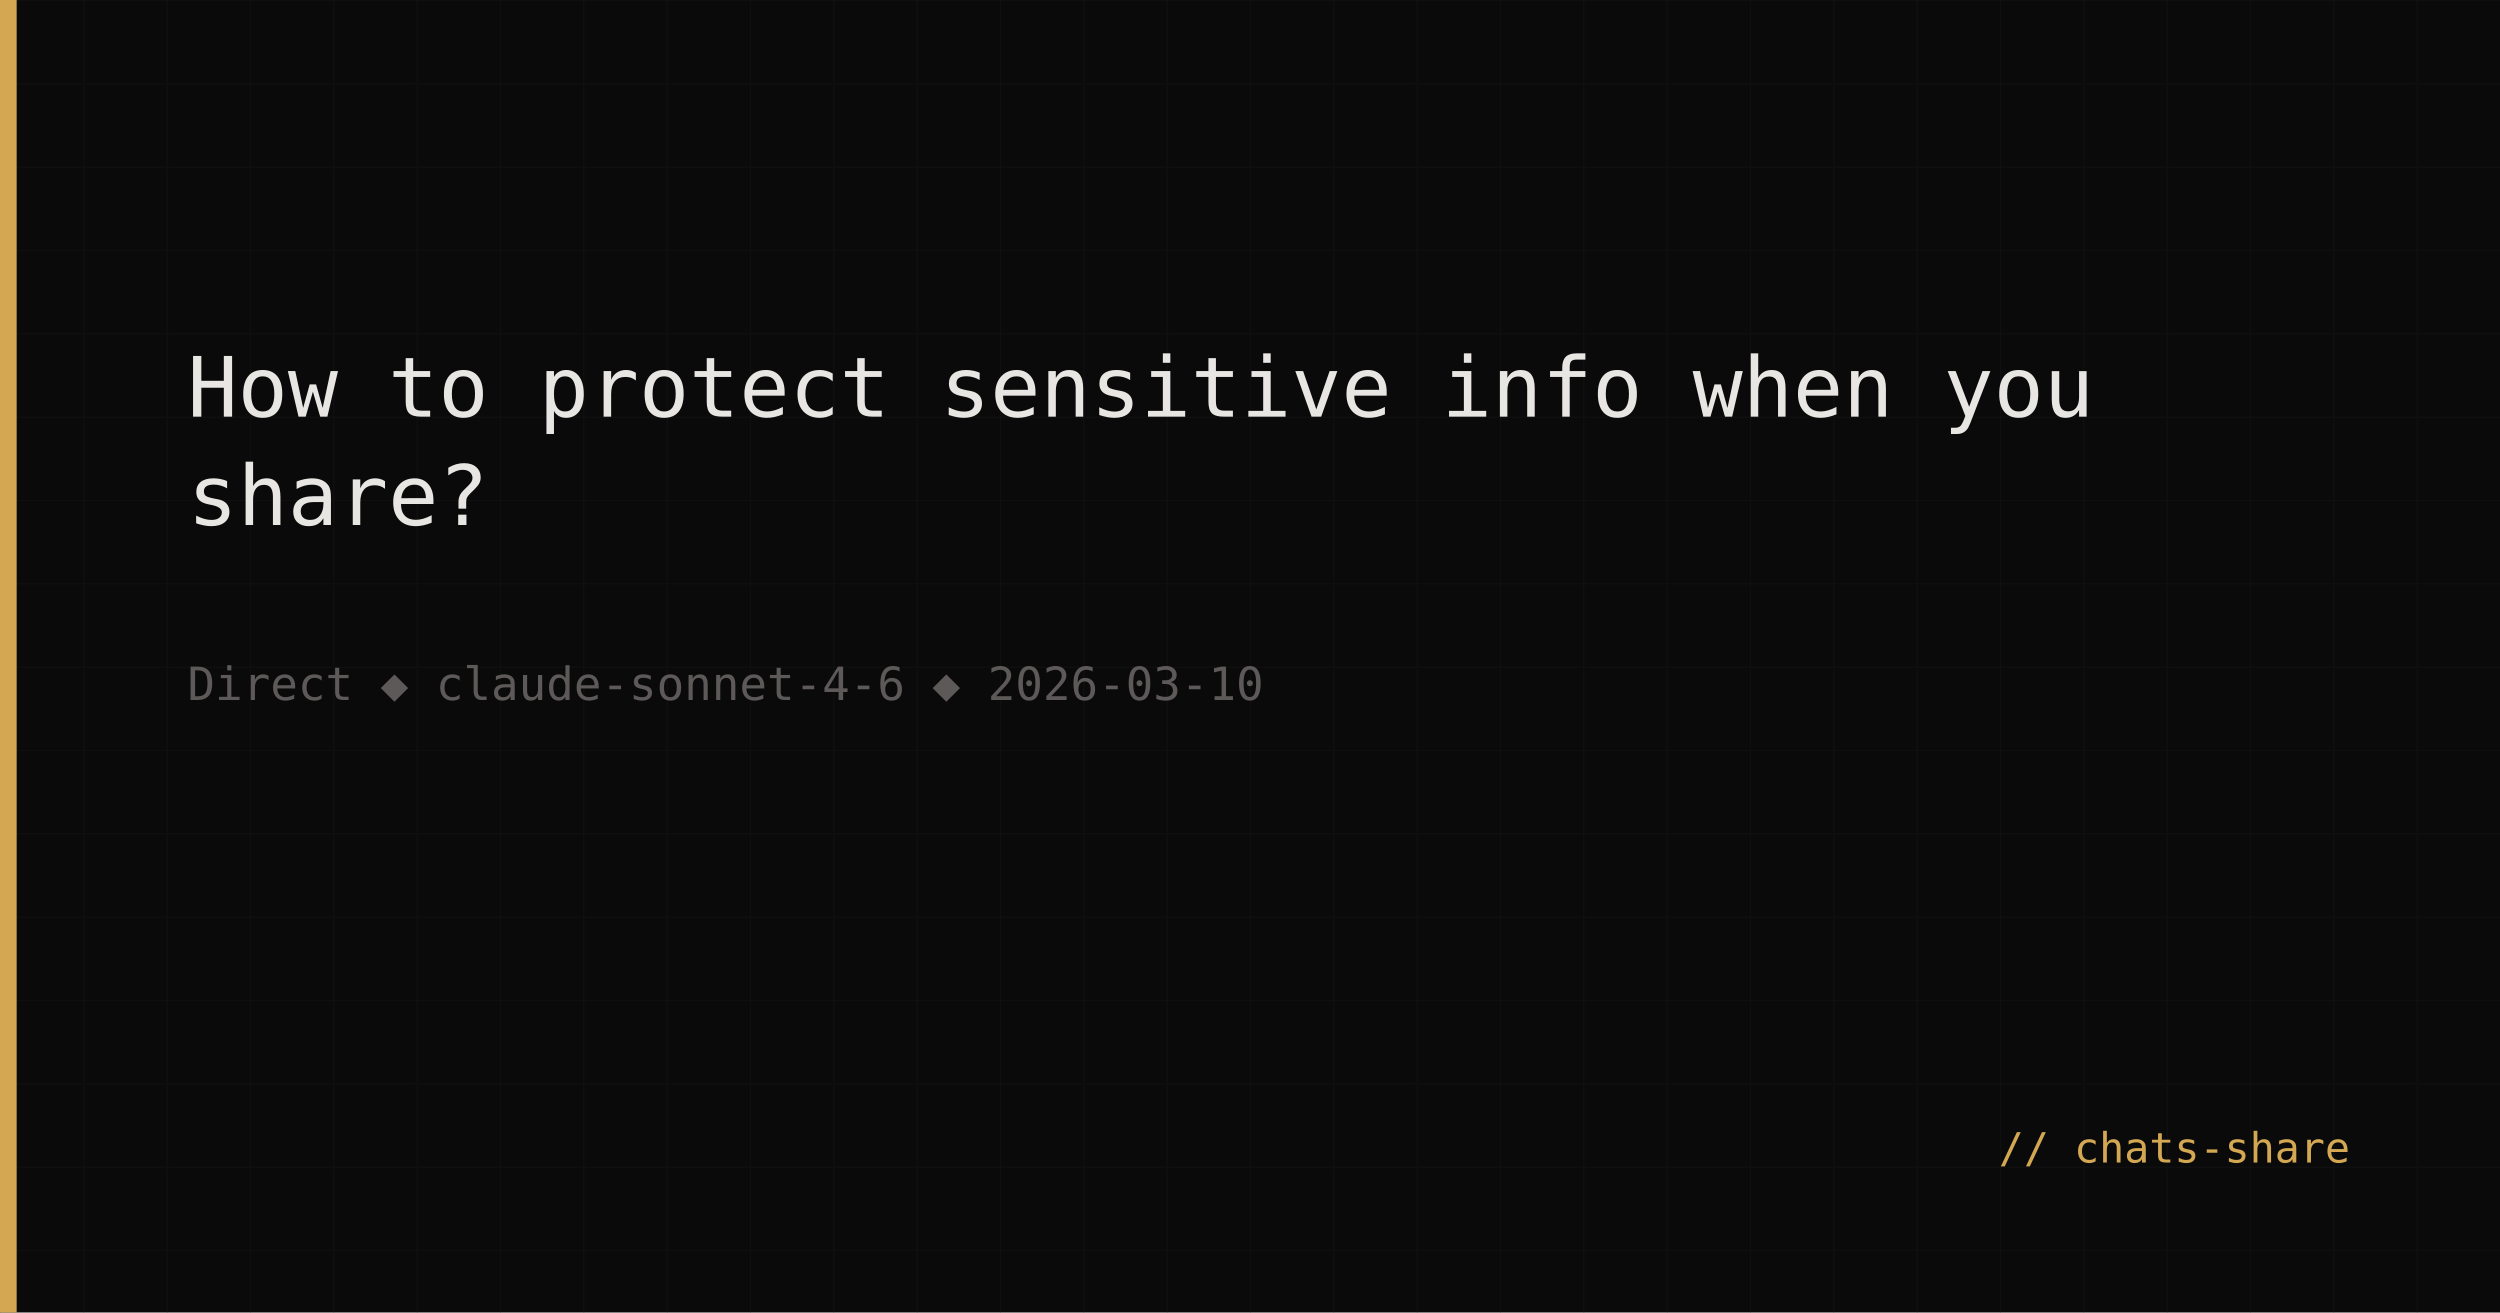
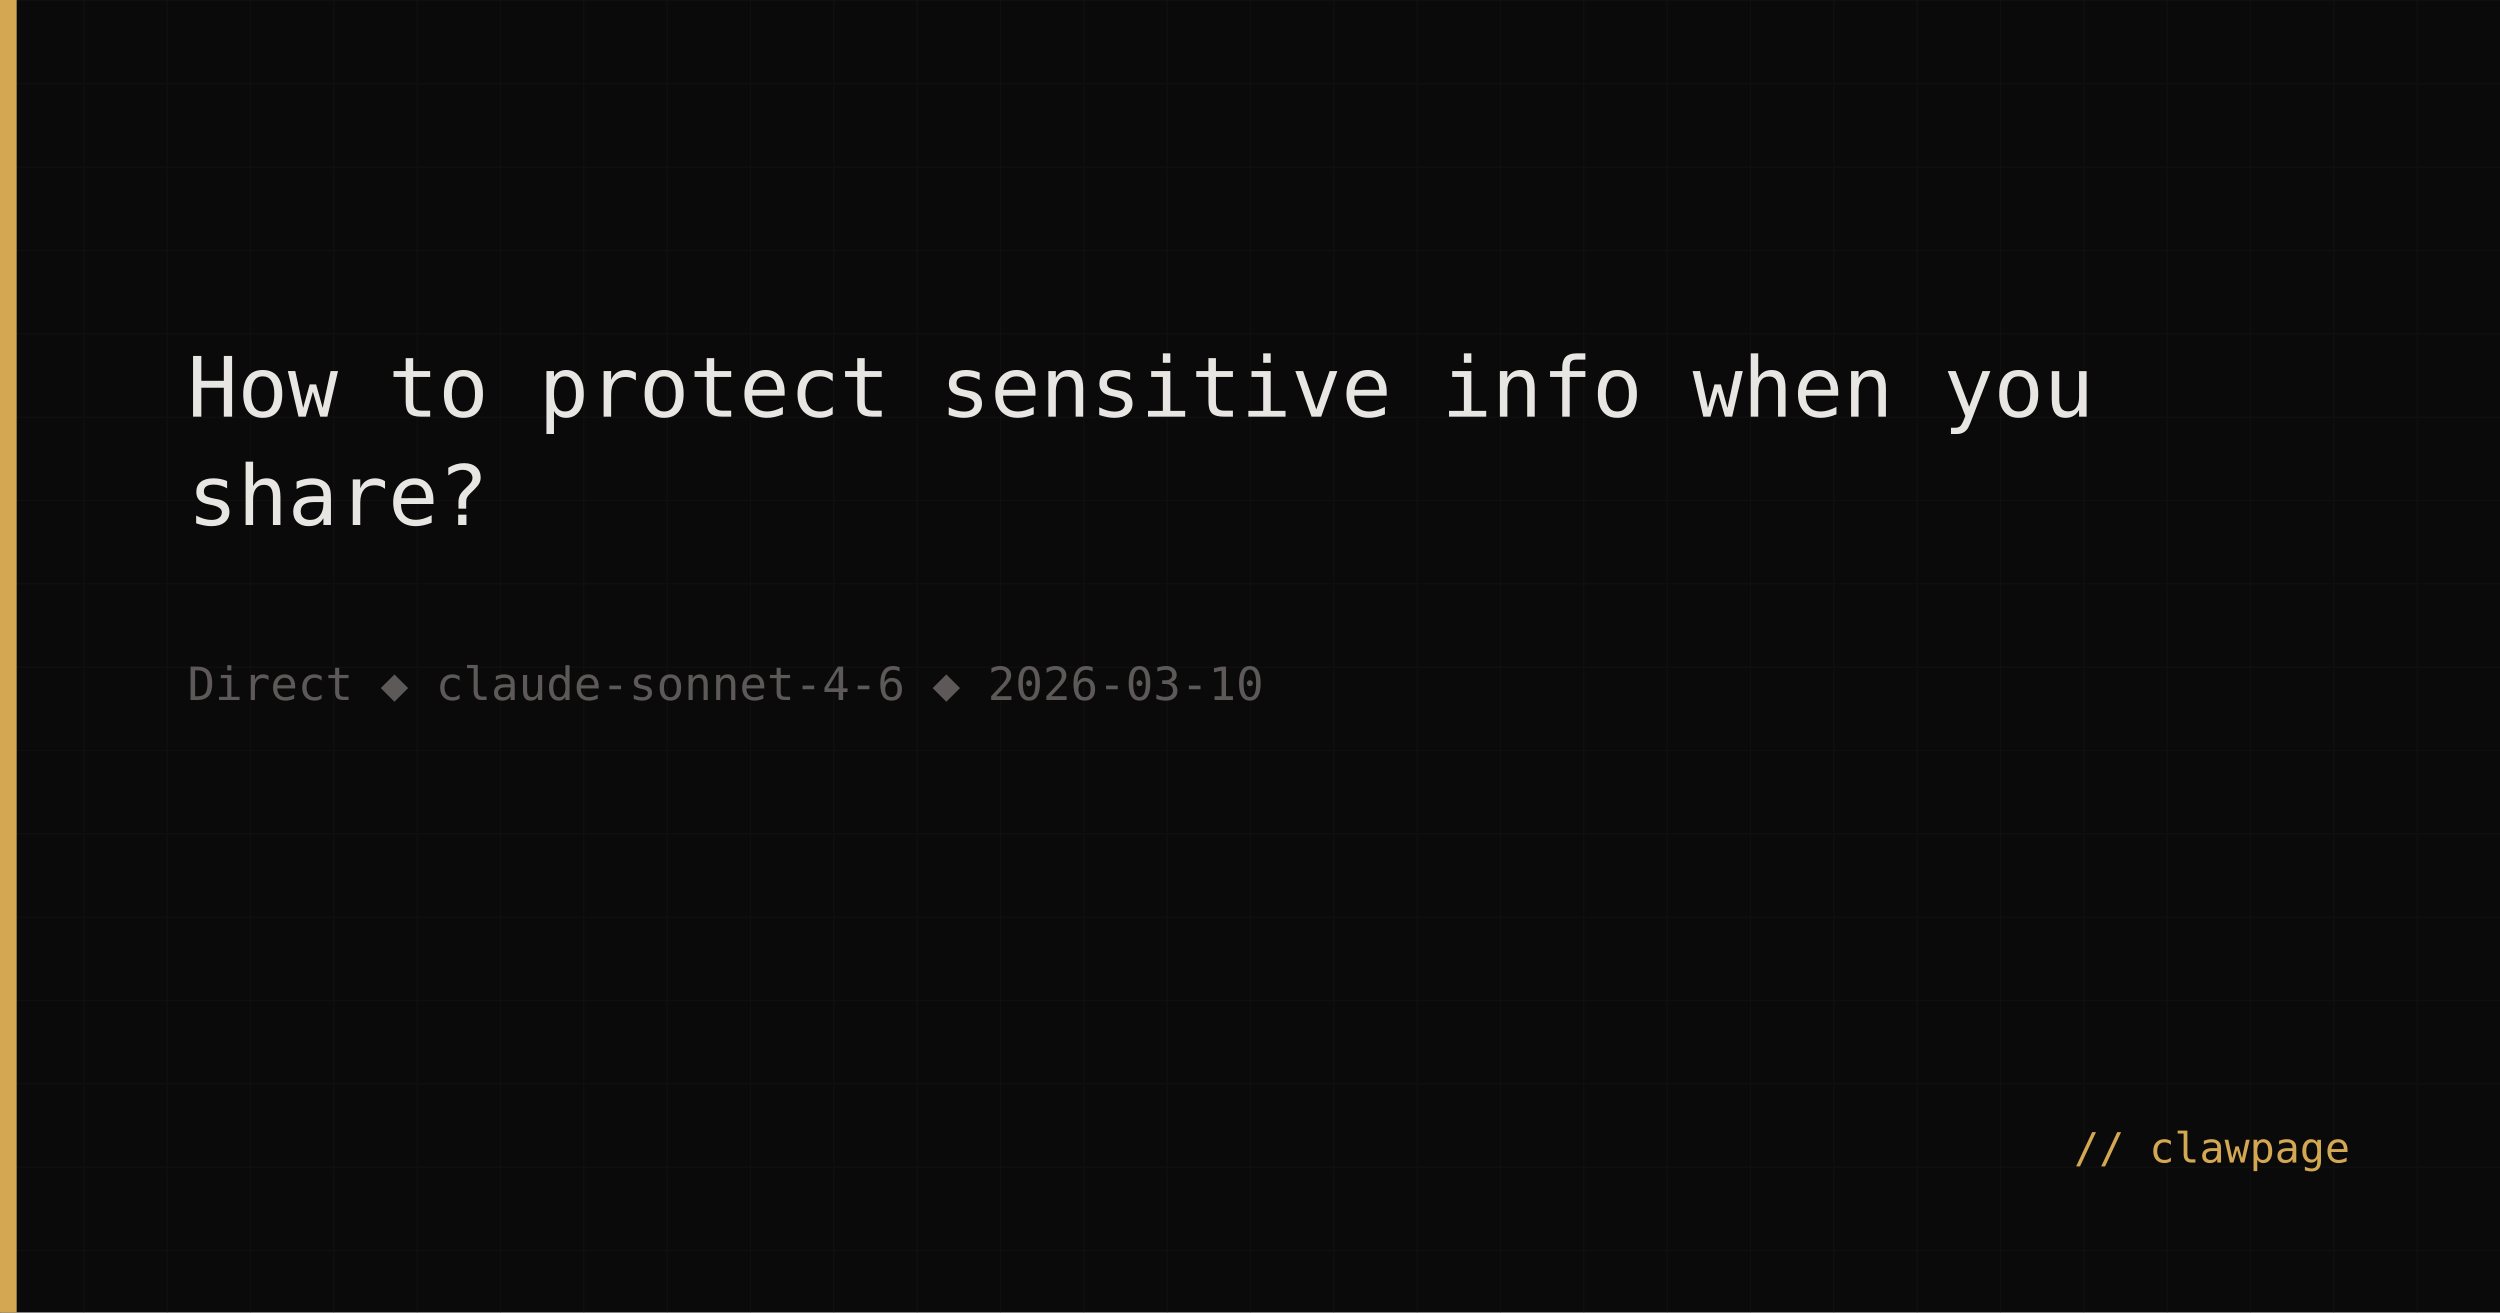
<svg xmlns="http://www.w3.org/2000/svg" width="1200" height="630" viewBox="0 0 1200 630">
  <defs>
    <pattern id="grid" width="40" height="40" patternUnits="userSpaceOnUse">
      <path d="M 40 0 L 0 0 0 40" fill="none" stroke="#1a1a1a" stroke-width="0.5" />
    </pattern>
  </defs>
  <rect width="1200" height="630" fill="#0a0a0a" />
  <rect width="1200" height="630" fill="url(#grid)" opacity="0.6" />
  <rect x="0" y="0" width="8" height="630" fill="#d4a853" />
  <text x="90" y="200" font-family="monospace" font-size="40" font-weight="500" fill="#e8e6e3">How to protect sensitive info when you</text>
  <text x="90" y="252" font-family="monospace" font-size="40" font-weight="500" fill="#e8e6e3">share?</text>
  <text x="90" y="336" font-family="monospace" font-size="22" fill="#5c5958">Direct  ◆  claude-sonnet-4-6  ◆  2026-03-10</text>
-   <text x="1128" y="558" text-anchor="end" font-family="monospace" font-size="20" fill="#d4a853">// chats-share</text>
+   <text x="1128" y="558" text-anchor="end" font-family="monospace" font-size="20" fill="#d4a853">// clawpage</text>
</svg>
